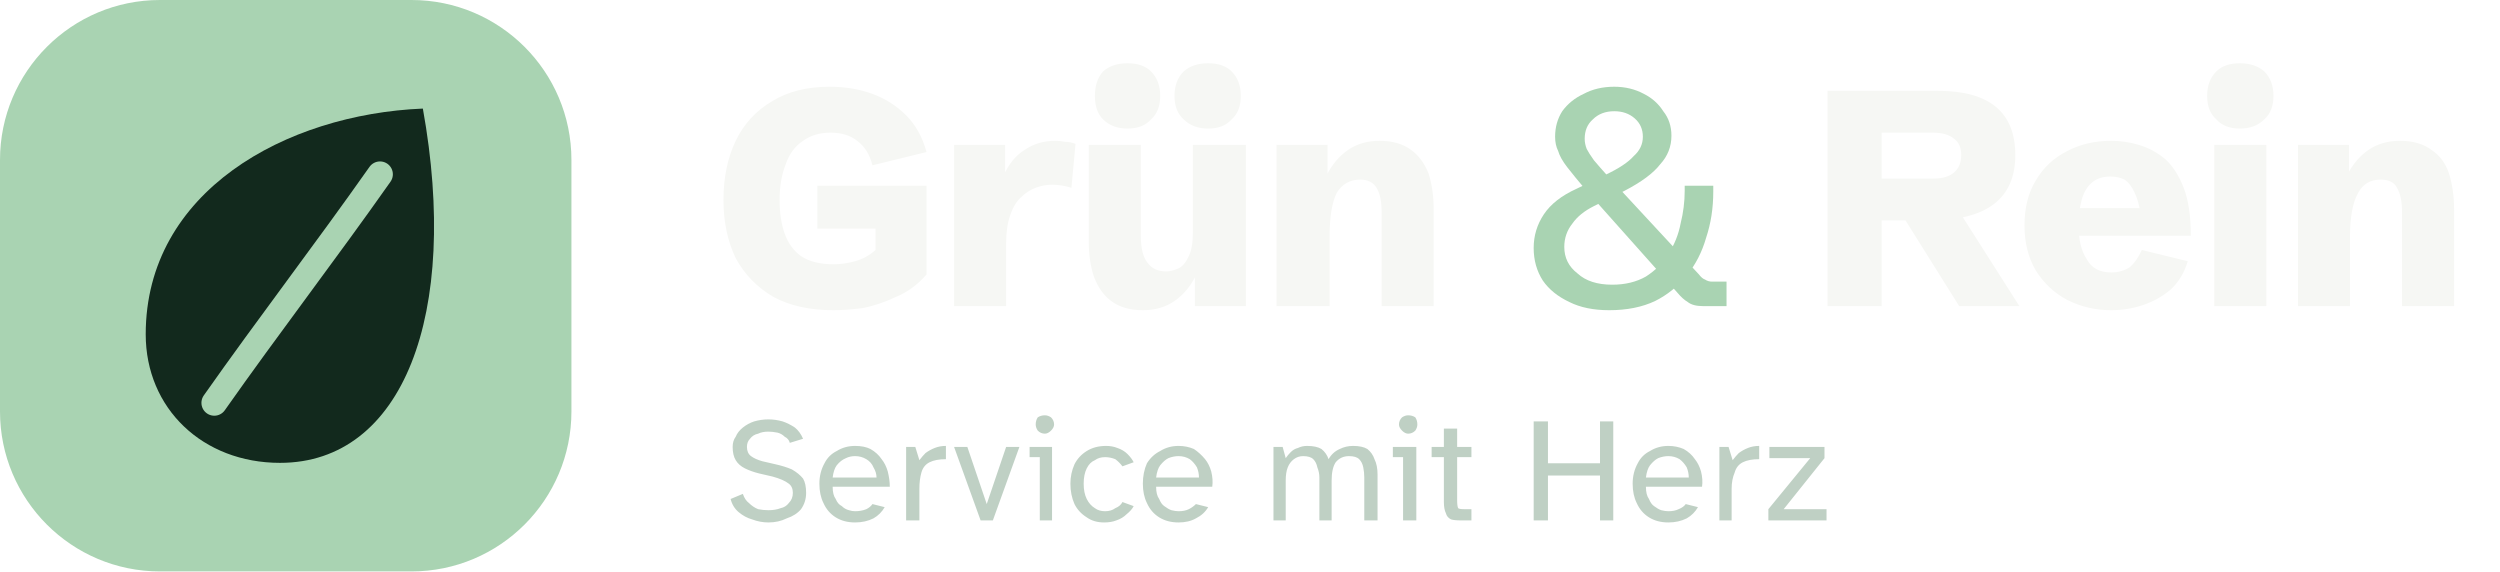
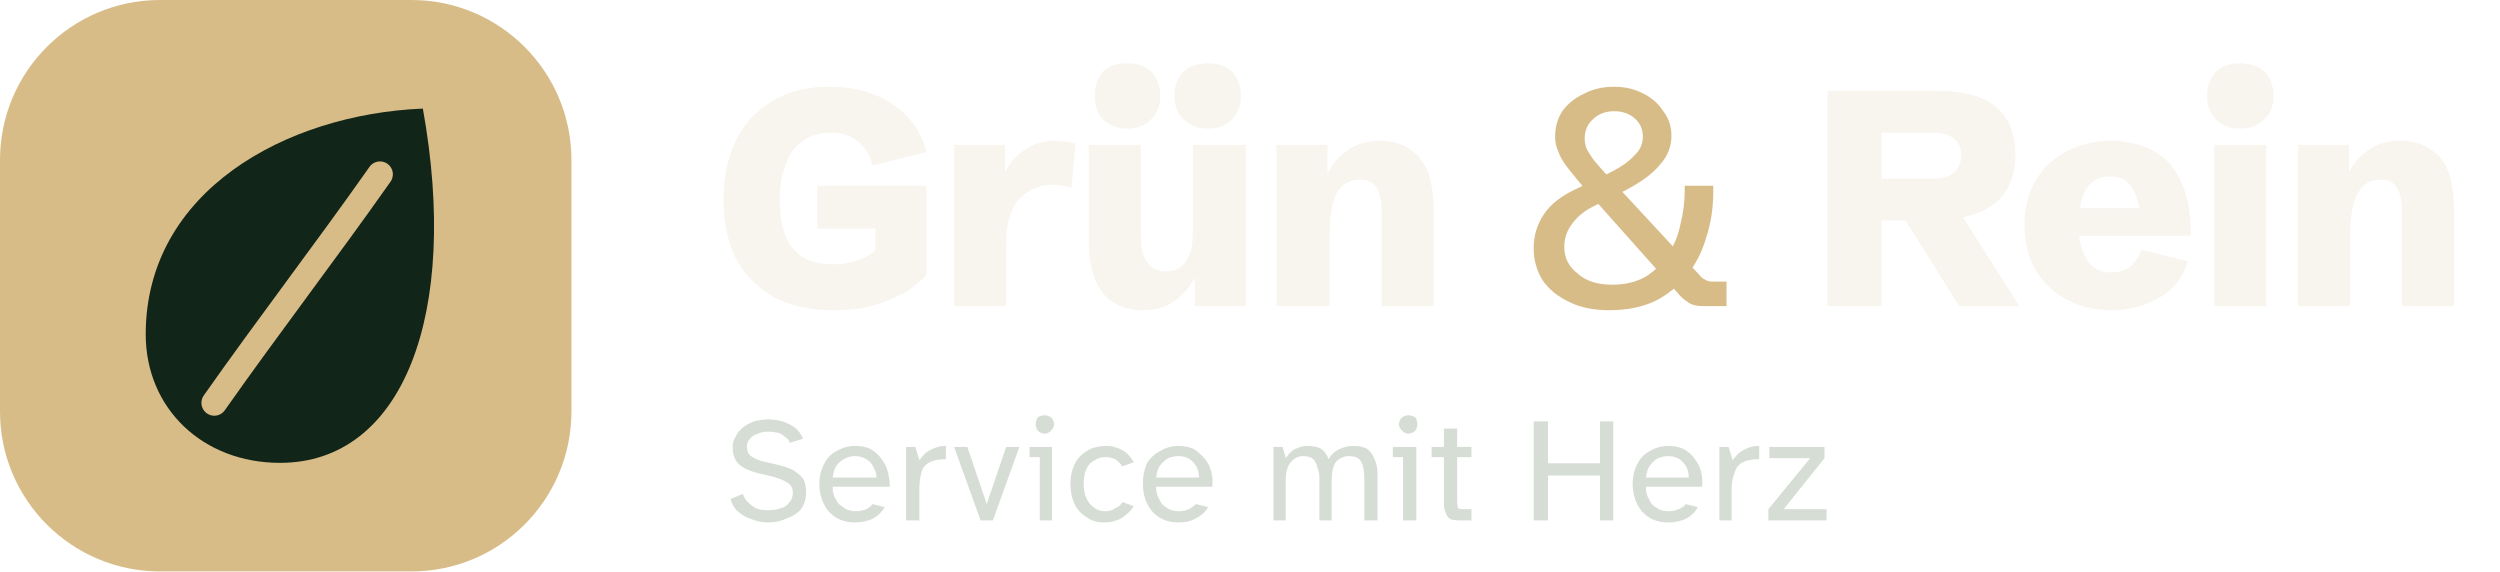
<svg xmlns="http://www.w3.org/2000/svg" viewBox="0 0 245 56" width="245" height="56" role="img" aria-labelledby="t">
  <g transform="translate(0 0) scale(0.56)">
-     <rect width="100" height="100" rx="28" fill="#A9D3B2" />
-     <path d="M74 19C50 20 25.5 33.5 25.5 58.5 25.5 71.5 35.5 81 49 81 70.5 81 80.5 55 74 19Z" fill="#12291D" />
-     <path d="M37.5 70.5C47 57 57 44 66.5 30.5" fill="none" stroke="#A9D3B2" stroke-width="4.5" stroke-linecap="round" />
+     <rect width="100" height="100" rx="28" fill="#D8BC88" />
+     <path d="M74 19C50 20 25.5 33.5 25.5 58.5 25.5 71.5 35.5 81 49 81 70.5 81 80.5 55 74 19Z" fill="#122519" />
+     <path d="M37.5 70.5C47 57 57 44 66.5 30.5" fill="none" stroke="#D8BC88" stroke-width="4.5" stroke-linecap="round" />
  </g>
-   <path fill="#F6F7F4" d="M81.7 30.4Q78.2 30.4 75.8 29.1Q73.4 27.7 72.1 25.3Q70.9 22.8 70.9 19.6Q70.9 16.3 72.1 13.8Q73.3 11.3 75.7 9.9Q78 8.5 81.3 8.5Q83.6 8.5 85.5 9.2Q87.4 9.9 88.8 11.3Q90.2 12.7 90.8 14.9L85.5 16.2Q85.1 14.6 84 13.8Q83 13 81.4 13Q79.8 13 78.7 13.8Q77.5 14.6 77 16.1Q76.4 17.6 76.4 19.6Q76.4 21.5 76.9 22.9Q77.4 24.3 78.5 25.1Q79.7 25.9 81.7 25.9Q82.7 25.9 83.8 25.6Q84.9 25.3 85.8 24.5L85.8 21.2L87.8 22.4L80.1 22.4L80.1 18.2L90.8 18.2L90.8 26.9Q89.5 28.4 87.8 29.1Q86.1 29.9 84.5 30.2Q82.9 30.4 81.7 30.4ZM93.5 30L93.5 14.2L98.5 14.2L98.5 17.8L98.3 17.3Q99.1 15.5 100.4 14.7Q101.7 13.8 103.4 13.8Q103.9 13.8 104.4 13.9Q104.9 13.9 105.4 14.1L105 18.4Q104 18.1 103.1 18.1Q102.3 18.1 101.5 18.4Q100.7 18.7 100.1 19.3Q99.4 19.9 99 21.1Q98.6 22.2 98.6 23.9L98.6 30ZM112 30.4Q110.1 30.4 108.9 29.5Q107.8 28.7 107.2 27.1Q106.7 25.6 106.7 23.7L106.7 14.2L111.8 14.2L111.8 23.1Q111.8 25 112.5 25.8Q113.1 26.6 114.3 26.6Q114.8 26.6 115.5 26.3Q116.1 26 116.5 25.1Q116.9 24.3 116.9 22.8L116.9 14.2L122.1 14.2L122.1 30L117.1 30L117.1 26.3L117.2 27Q116.4 28.6 115.1 29.5Q113.8 30.4 112 30.4ZM110.5 12.6Q109 12.6 108.1 11.7Q107.3 10.9 107.3 9.4Q107.3 7.9 108.1 7Q109 6.2 110.5 6.2Q112 6.2 112.8 7Q113.7 7.9 113.7 9.4Q113.7 10.9 112.8 11.7Q112 12.6 110.5 12.6ZM118.4 12.6Q116.9 12.6 116 11.7Q115.1 10.9 115.1 9.4Q115.1 7.9 116 7Q116.9 6.2 118.4 6.2Q119.9 6.2 120.7 7Q121.6 7.9 121.6 9.4Q121.6 10.9 120.7 11.7Q119.9 12.6 118.4 12.6ZM125.1 30L125.1 14.2L130.1 14.2L130.1 17.9L130 17.2Q130.8 15.6 132.1 14.7Q133.4 13.8 135.2 13.8Q137.1 13.8 138.3 14.7Q139.4 15.5 140 17Q140.5 18.6 140.5 20.5L140.5 30L135.4 30L135.4 20.8Q135.4 19.2 134.9 18.4Q134.4 17.6 133.3 17.6Q131.8 17.6 131 18.9Q130.3 20.3 130.3 23.2L130.3 30ZM179.1 30L179.1 8.9L189.9 8.9Q197.5 8.9 197.5 15.2Q197.5 21.6 189.1 21.6L184.4 21.6L184.4 30ZM192 30L185.8 20.1L191.6 20.1L197.9 30ZM184.4 17.5L189.5 17.5Q190.8 17.5 191.5 16.9Q192.2 16.3 192.2 15.2Q192.2 14.1 191.5 13.6Q190.8 13 189.4 13L184.4 13ZM206.9 30.4Q204.6 30.4 202.6 29.4Q200.7 28.4 199.5 26.5Q198.4 24.6 198.4 22.1Q198.4 19.5 199.5 17.7Q200.6 15.8 202.6 14.8Q204.5 13.8 206.9 13.8Q208.3 13.8 209.6 14.2Q211 14.6 212.2 15.6Q213.3 16.6 214 18.4Q214.7 20.2 214.7 23.1L201.7 23.1L201.7 20.4L210.1 20.4L209.8 21.1Q209.6 19.7 209.2 18.9Q208.8 18 208.2 17.6Q207.6 17.3 206.8 17.3Q205.7 17.3 205 17.9Q204.3 18.5 204 19.6Q203.7 20.7 203.7 22.1Q203.7 24.2 204.5 25.4Q205.2 26.7 206.9 26.7Q207.9 26.7 208.7 26.2Q209.4 25.6 209.9 24.5L214.4 25.6Q213.9 27.3 212.7 28.4Q211.5 29.4 210 29.9Q208.5 30.4 206.9 30.4ZM217 30L217 14.2L222.1 14.2L222.1 30ZM219.5 12.6Q218 12.6 217.2 11.7Q216.3 10.9 216.3 9.4Q216.3 7.9 217.2 7Q218 6.2 219.5 6.2Q221 6.2 221.9 7Q222.8 7.9 222.8 9.4Q222.8 10.9 221.9 11.7Q221 12.6 219.5 12.6ZM225.2 30L225.2 14.2L230.2 14.2L230.2 17.9L230 17.2Q230.8 15.6 232.1 14.7Q233.4 13.8 235.2 13.8Q237.1 13.8 238.3 14.7Q239.5 15.5 240 17Q240.5 18.6 240.5 20.5L240.5 30L235.4 30L235.4 20.8Q235.4 19.2 234.9 18.4Q234.5 17.6 233.3 17.6Q231.8 17.6 231.1 18.9Q230.3 20.3 230.3 23.2L230.3 30Z" />
-   <path fill="#A9D3B2" d="M157.7 30.4Q155.4 30.4 153.8 29.6Q152.1 28.8 151.2 27.5Q150.3 26.1 150.3 24.3Q150.3 22.5 151.3 21Q152.3 19.5 154.5 18.5L157.4 17.1Q159.3 16.2 160.1 15.3Q161 14.5 161 13.4Q161 12.3 160.2 11.6Q159.4 10.9 158.2 10.9Q156.9 10.9 156.1 11.7Q155.3 12.4 155.3 13.6Q155.3 14.1 155.5 14.6Q155.7 15 156.2 15.7Q156.7 16.3 157.6 17.3L166.5 26.9Q166.8 27.3 167.1 27.4Q167.4 27.6 167.8 27.6L169.2 27.6L169.2 30L166.9 30Q165.9 30 165.4 29.6Q164.9 29.3 164.4 28.7L155.4 18.6Q154.3 17.3 153.6 16.4Q152.9 15.5 152.7 14.8Q152.4 14.2 152.4 13.4Q152.4 12 153.1 10.9Q153.9 9.8 155.2 9.2Q156.5 8.5 158.2 8.5Q159.8 8.5 161.1 9.2Q162.3 9.8 163 10.9Q163.8 11.9 163.8 13.3Q163.8 14.9 162.7 16.1Q161.7 17.4 159.2 18.7L156.2 20.2Q154.8 20.9 154.1 21.9Q153.3 22.9 153.3 24.2Q153.3 25.8 154.6 26.8Q155.8 27.9 158 27.9Q159.9 27.9 161.3 27.1Q162.7 26.2 163.5 24.9Q164.4 23.5 164.7 21.9Q165.1 20.3 165.1 18.7L165.1 18.2L167.9 18.2L167.9 18.8Q167.9 21.2 167.2 23.3Q166.6 25.4 165.3 27Q164 28.6 162.2 29.5Q160.3 30.4 157.7 30.4Z" />
-   <path fill="#BFD0C4" d="M75.3 51.2Q74.5 51.2 73.7 50.9Q73 50.7 72.4 50.2Q71.8 49.7 71.6 48.9L72.8 48.4Q73 49 73.4 49.3Q73.8 49.7 74.3 49.9Q74.8 50 75.3 50Q76 50 76.5 49.8Q77 49.7 77.3 49.3Q77.7 48.9 77.7 48.3Q77.7 47.7 77.3 47.4Q76.8 47 75.7 46.7L74.4 46.4Q73.6 46.2 73 45.9Q72.4 45.6 72.1 45.1Q71.8 44.6 71.8 43.8Q71.8 43.2 72.1 42.8Q72.3 42.3 72.8 41.9Q73.3 41.5 73.9 41.3Q74.6 41.1 75.3 41.1Q76 41.1 76.7 41.3Q77.3 41.5 77.9 41.9Q78.4 42.3 78.7 43L77.4 43.4Q77.3 43 76.9 42.8Q76.6 42.5 76.2 42.4Q75.7 42.3 75.3 42.3Q74.7 42.3 74.3 42.5Q73.8 42.6 73.5 43Q73.2 43.3 73.2 43.8Q73.2 44.4 73.6 44.7Q74 45 74.7 45.2L76 45.5Q76.9 45.7 77.6 46Q78.3 46.4 78.7 46.9Q79 47.4 79 48.3Q79 49.2 78.5 49.9Q78 50.5 77.1 50.8Q76.3 51.2 75.3 51.2ZM83.8 51.2Q82.7 51.2 81.9 50.7Q81.1 50.2 80.7 49.3Q80.3 48.5 80.3 47.4Q80.3 46.3 80.8 45.4Q81.2 44.6 82 44.2Q82.8 43.7 83.8 43.7Q84.7 43.7 85.3 44Q86 44.4 86.4 45Q86.8 45.5 87 46.2Q87.2 47 87.2 47.7L81.6 47.7Q81.6 48.5 81.9 48.9Q82.1 49.4 82.5 49.6Q82.8 49.9 83.2 50Q83.5 50.1 83.8 50.1Q84.4 50.1 84.9 49.9Q85.3 49.7 85.5 49.4L86.7 49.7Q86.3 50.4 85.6 50.8Q84.8 51.2 83.8 51.2ZM81.6 46.8L85.9 46.8Q85.9 46.3 85.6 45.8Q85.4 45.3 84.9 45Q84.4 44.7 83.8 44.7Q83.3 44.7 82.9 44.9Q82.4 45.1 82 45.6Q81.7 46 81.6 46.8ZM88.8 51L88.8 43.8L89.7 43.8L90.1 45.1Q90.4 44.7 90.7 44.4Q91.1 44.1 91.6 43.9Q92.1 43.7 92.7 43.7L92.7 45Q91.7 45 91.1 45.3Q90.5 45.6 90.3 46.3Q90.1 47 90.1 47.9L90.1 51ZM96.1 51L93.5 43.8L94.8 43.8L96.7 49.4L98.6 43.8L99.9 43.8L97.3 51ZM101.9 51L101.9 44.8L100.9 44.8L100.9 43.8L103.1 43.8L103.1 51ZM102.4 42.5Q102 42.5 101.7 42.2Q101.5 41.9 101.5 41.6Q101.5 41.2 101.7 40.9Q102 40.7 102.4 40.7Q102.7 40.7 103 40.9Q103.3 41.2 103.3 41.6Q103.3 41.9 103 42.2Q102.7 42.5 102.4 42.5ZM108.2 51.2Q107.2 51.2 106.5 50.7Q105.7 50.2 105.3 49.4Q104.9 48.5 104.9 47.4Q104.9 46.4 105.3 45.5Q105.7 44.7 106.5 44.2Q107.3 43.7 108.4 43.7Q109 43.7 109.5 43.9Q110.1 44.1 110.5 44.5Q110.9 44.9 111.1 45.3L110 45.7Q109.7 45.3 109.3 45Q108.8 44.8 108.3 44.8Q107.7 44.8 107.3 45.1Q106.8 45.3 106.5 45.9Q106.2 46.5 106.2 47.4Q106.2 48.3 106.5 48.9Q106.8 49.5 107.3 49.8Q107.7 50.1 108.3 50.1Q108.9 50.1 109.3 49.8Q109.8 49.6 110 49.2L111.1 49.6Q110.9 50 110.4 50.4Q110 50.8 109.4 51Q108.9 51.2 108.2 51.2ZM115.5 51.2Q114.4 51.2 113.6 50.7Q112.8 50.2 112.4 49.3Q112 48.5 112 47.4Q112 46.3 112.4 45.4Q112.9 44.6 113.7 44.2Q114.5 43.7 115.5 43.7Q116.3 43.7 117 44Q117.6 44.4 118.1 45Q118.5 45.5 118.7 46.2Q118.9 47 118.8 47.7L113.3 47.7Q113.3 48.5 113.6 48.9Q113.8 49.4 114.1 49.6Q114.5 49.9 114.8 50Q115.2 50.1 115.5 50.1Q116.1 50.1 116.5 49.9Q116.9 49.7 117.2 49.4L118.4 49.7Q118 50.4 117.2 50.8Q116.5 51.2 115.5 51.2ZM113.3 46.8L117.5 46.8Q117.5 46.3 117.3 45.8Q117 45.3 116.6 45Q116.1 44.7 115.5 44.7Q115 44.7 114.5 44.9Q114.1 45.1 113.7 45.6Q113.4 46 113.3 46.8ZM124.8 51L124.8 43.8L125.7 43.8L126 44.9Q126.2 44.6 126.5 44.3Q126.8 44 127.2 43.9Q127.6 43.7 128.1 43.7Q129 43.7 129.5 44Q130 44.4 130.2 45Q130.6 44.3 131.3 44Q131.9 43.7 132.6 43.7Q133.5 43.7 134 44Q134.5 44.4 134.7 45Q135 45.6 135 46.5L135 51L133.7 51L133.7 46.8Q133.7 46.3 133.6 45.8Q133.5 45.3 133.2 45Q132.9 44.7 132.2 44.7Q131.4 44.7 130.9 45.3Q130.5 45.9 130.5 47.1L130.5 51L129.3 51L129.3 46.8Q129.3 46.3 129.1 45.8Q129 45.3 128.7 45Q128.4 44.7 127.7 44.7Q127.2 44.7 126.8 45Q126.4 45.3 126.2 45.8Q126 46.3 126 47.1L126 51ZM137.5 51L137.5 44.8L136.5 44.8L136.5 43.8L138.8 43.8L138.8 51ZM138 42.5Q137.7 42.5 137.4 42.2Q137.1 41.9 137.1 41.6Q137.1 41.2 137.4 40.9Q137.7 40.7 138 40.7Q138.4 40.7 138.7 40.9Q138.9 41.2 138.9 41.6Q138.9 41.9 138.7 42.2Q138.4 42.5 138 42.5ZM143.2 51Q142.5 51 142.2 50.9Q141.8 50.7 141.7 50.3Q141.5 49.9 141.5 49.2L141.5 44.8L140.3 44.8L140.3 43.8L141.5 43.8L141.5 42L142.8 42L142.8 43.8L144.2 43.8L144.2 44.8L142.8 44.8L142.8 49Q142.8 49.6 142.9 49.8Q143 49.9 143.5 49.9L144.2 49.9L144.2 51ZM150.3 51L150.3 41.3L151.7 41.3L151.7 45.4L156.8 45.4L156.8 41.3L158.1 41.3L158.1 51L156.8 51L156.8 46.6L151.7 46.6L151.7 51ZM163.5 51.2Q162.4 51.2 161.6 50.7Q160.8 50.2 160.4 49.3Q160 48.5 160 47.4Q160 46.3 160.5 45.4Q160.9 44.6 161.7 44.2Q162.5 43.7 163.5 43.7Q164.3 43.7 165 44Q165.7 44.4 166.1 45Q166.5 45.5 166.7 46.2Q166.9 47 166.8 47.7L161.3 47.7Q161.3 48.5 161.6 48.9Q161.8 49.4 162.1 49.6Q162.5 49.9 162.8 50Q163.2 50.1 163.5 50.1Q164.1 50.1 164.5 49.9Q165 49.7 165.2 49.4L166.4 49.7Q166 50.4 165.3 50.8Q164.5 51.2 163.5 51.2ZM161.3 46.8L165.5 46.8Q165.5 46.3 165.3 45.8Q165 45.3 164.6 45Q164.1 44.7 163.5 44.7Q163 44.7 162.5 44.9Q162.1 45.1 161.7 45.6Q161.4 46 161.3 46.8ZM168.5 51L168.5 43.8L169.4 43.8L169.8 45.1Q170.1 44.7 170.4 44.4Q170.8 44.1 171.3 43.9Q171.8 43.7 172.4 43.7L172.4 45Q171.4 45 170.8 45.3Q170.2 45.6 170 46.3Q169.7 47 169.7 47.9L169.7 51ZM173.3 51L173.3 49.9L177.4 44.9L173.4 44.9L173.4 43.8L178.8 43.8L178.8 44.9L174.8 49.9L179 49.9L179 51Z" />
+   <path fill="#F8F5EF" d="M81.7 30.4Q78.2 30.4 75.8 29.1Q73.4 27.7 72.1 25.3Q70.9 22.8 70.9 19.6Q70.9 16.3 72.1 13.8Q73.3 11.3 75.7 9.9Q78 8.5 81.3 8.5Q83.6 8.5 85.5 9.2Q87.4 9.9 88.8 11.3Q90.2 12.7 90.8 14.9L85.5 16.2Q85.1 14.6 84 13.8Q83 13 81.4 13Q79.8 13 78.7 13.8Q77.5 14.6 77 16.1Q76.4 17.6 76.4 19.6Q76.4 21.5 76.9 22.9Q77.4 24.3 78.5 25.1Q79.7 25.9 81.7 25.9Q82.7 25.9 83.8 25.6Q84.9 25.3 85.8 24.5L85.8 21.2L87.8 22.4L80.1 22.4L80.1 18.2L90.8 18.2L90.8 26.9Q89.5 28.4 87.8 29.1Q86.1 29.9 84.5 30.2Q82.9 30.4 81.7 30.4ZM93.5 30L93.5 14.2L98.5 14.2L98.5 17.8L98.3 17.3Q99.1 15.5 100.4 14.7Q101.7 13.8 103.4 13.8Q103.9 13.8 104.4 13.9Q104.9 13.9 105.4 14.1L105 18.4Q104 18.1 103.1 18.1Q102.3 18.1 101.5 18.4Q100.7 18.7 100.1 19.3Q99.4 19.9 99 21.1Q98.6 22.2 98.6 23.9L98.6 30ZM112 30.4Q110.1 30.4 108.9 29.5Q107.8 28.7 107.2 27.1Q106.7 25.6 106.7 23.7L106.7 14.2L111.8 14.2L111.8 23.1Q111.8 25 112.5 25.8Q113.1 26.6 114.3 26.6Q114.8 26.6 115.5 26.3Q116.1 26 116.5 25.1Q116.9 24.3 116.9 22.8L116.9 14.2L122.1 14.2L122.1 30L117.1 30L117.1 26.3L117.2 27Q116.4 28.6 115.1 29.5Q113.8 30.4 112 30.4ZM110.5 12.6Q109 12.6 108.1 11.7Q107.3 10.9 107.3 9.4Q107.3 7.9 108.1 7Q109 6.2 110.5 6.2Q112 6.2 112.8 7Q113.7 7.9 113.7 9.4Q113.7 10.9 112.8 11.7Q112 12.6 110.5 12.6ZM118.4 12.6Q116.9 12.6 116 11.7Q115.1 10.9 115.1 9.4Q115.1 7.9 116 7Q116.9 6.2 118.4 6.2Q119.9 6.2 120.7 7Q121.6 7.9 121.6 9.4Q121.6 10.9 120.7 11.7Q119.9 12.6 118.4 12.6ZM125.1 30L125.1 14.2L130.1 14.2L130.1 17.9L130 17.2Q130.8 15.6 132.1 14.7Q133.4 13.8 135.2 13.8Q137.1 13.8 138.3 14.7Q139.4 15.5 140 17Q140.5 18.6 140.5 20.5L140.5 30L135.4 30L135.4 20.8Q135.4 19.2 134.9 18.4Q134.4 17.6 133.3 17.6Q131.8 17.6 131 18.9Q130.3 20.3 130.3 23.2L130.3 30ZM179.1 30L179.1 8.9L189.9 8.9Q197.5 8.9 197.5 15.2Q197.5 21.6 189.1 21.6L184.4 21.6L184.4 30ZM192 30L185.8 20.1L191.6 20.1L197.9 30ZM184.4 17.5L189.5 17.5Q190.8 17.5 191.5 16.9Q192.2 16.3 192.2 15.2Q192.2 14.1 191.5 13.6Q190.8 13 189.4 13L184.4 13ZM206.9 30.4Q204.6 30.4 202.6 29.4Q200.7 28.4 199.5 26.5Q198.4 24.6 198.4 22.1Q198.4 19.5 199.5 17.7Q200.6 15.8 202.6 14.8Q204.5 13.8 206.9 13.8Q208.3 13.8 209.6 14.2Q211 14.6 212.2 15.6Q213.3 16.6 214 18.4Q214.7 20.2 214.7 23.1L201.7 23.1L201.7 20.4L210.1 20.4L209.8 21.1Q209.6 19.7 209.2 18.9Q208.8 18 208.2 17.6Q207.6 17.3 206.8 17.3Q205.7 17.3 205 17.9Q204.3 18.5 204 19.6Q203.7 20.7 203.7 22.1Q203.7 24.2 204.5 25.4Q205.2 26.7 206.9 26.7Q207.9 26.7 208.7 26.2Q209.4 25.6 209.9 24.5L214.4 25.6Q213.9 27.3 212.7 28.4Q211.5 29.4 210 29.9Q208.5 30.4 206.9 30.4ZM217 30L217 14.2L222.1 14.2L222.1 30ZM219.5 12.6Q218 12.6 217.2 11.7Q216.3 10.9 216.3 9.4Q216.3 7.9 217.2 7Q218 6.2 219.5 6.2Q221 6.2 221.9 7Q222.8 7.9 222.8 9.4Q222.8 10.9 221.9 11.7Q221 12.6 219.5 12.6ZM225.2 30L225.2 14.2L230.2 14.2L230.2 17.9L230 17.2Q230.8 15.6 232.1 14.7Q233.4 13.8 235.2 13.8Q237.1 13.8 238.3 14.7Q239.5 15.5 240 17Q240.5 18.6 240.5 20.5L240.5 30L235.4 30L235.4 20.8Q235.4 19.2 234.9 18.4Q234.5 17.6 233.3 17.6Q231.8 17.6 231.1 18.9Q230.3 20.3 230.3 23.2L230.3 30Z" />
+   <path fill="#D8BC88" d="M157.7 30.4Q155.4 30.4 153.8 29.6Q152.1 28.8 151.2 27.5Q150.3 26.1 150.3 24.3Q150.3 22.5 151.3 21Q152.3 19.5 154.5 18.5L157.4 17.1Q159.3 16.2 160.1 15.3Q161 14.5 161 13.4Q161 12.3 160.2 11.6Q159.4 10.9 158.2 10.9Q156.9 10.9 156.1 11.7Q155.3 12.4 155.3 13.6Q155.3 14.1 155.5 14.6Q155.7 15 156.2 15.7Q156.7 16.3 157.6 17.3L166.5 26.9Q166.8 27.3 167.1 27.4Q167.4 27.6 167.8 27.6L169.2 27.6L169.2 30L166.9 30Q165.9 30 165.4 29.6Q164.9 29.3 164.4 28.7L155.4 18.6Q154.3 17.3 153.6 16.4Q152.9 15.5 152.7 14.8Q152.4 14.2 152.4 13.4Q152.4 12 153.1 10.9Q153.9 9.8 155.2 9.2Q156.5 8.5 158.2 8.5Q159.8 8.5 161.1 9.2Q162.3 9.8 163 10.9Q163.8 11.9 163.8 13.3Q163.8 14.9 162.7 16.1Q161.7 17.4 159.2 18.7L156.2 20.2Q154.8 20.9 154.1 21.9Q153.3 22.9 153.3 24.2Q153.3 25.8 154.6 26.8Q155.8 27.9 158 27.9Q159.9 27.9 161.3 27.1Q162.7 26.2 163.5 24.9Q164.4 23.5 164.7 21.9Q165.1 20.3 165.1 18.7L165.1 18.2L167.9 18.2L167.9 18.8Q167.9 21.2 167.2 23.3Q166.6 25.4 165.3 27Q164 28.6 162.2 29.5Q160.3 30.4 157.7 30.4Z" />
+   <path fill="#D6DDD5" d="M75.3 51.2Q74.5 51.2 73.7 50.9Q73 50.7 72.4 50.2Q71.8 49.7 71.6 48.9L72.8 48.4Q73 49 73.4 49.3Q73.8 49.7 74.3 49.9Q74.8 50 75.3 50Q76 50 76.5 49.8Q77 49.7 77.3 49.3Q77.7 48.9 77.7 48.3Q77.7 47.7 77.3 47.4Q76.8 47 75.7 46.7L74.4 46.4Q73.6 46.2 73 45.9Q72.4 45.6 72.1 45.1Q71.8 44.6 71.8 43.8Q71.8 43.2 72.1 42.8Q72.3 42.3 72.8 41.9Q73.3 41.5 73.9 41.3Q74.6 41.1 75.3 41.1Q76 41.1 76.7 41.3Q77.3 41.5 77.9 41.9Q78.4 42.3 78.7 43L77.4 43.4Q77.3 43 76.9 42.8Q76.6 42.5 76.2 42.4Q75.7 42.3 75.3 42.3Q74.7 42.3 74.3 42.5Q73.8 42.6 73.5 43Q73.2 43.3 73.2 43.8Q73.2 44.4 73.6 44.7Q74 45 74.7 45.2L76 45.5Q76.9 45.7 77.6 46Q78.3 46.4 78.7 46.9Q79 47.4 79 48.3Q79 49.2 78.5 49.9Q78 50.5 77.1 50.8Q76.3 51.2 75.3 51.2ZM83.8 51.2Q82.7 51.2 81.9 50.7Q81.1 50.2 80.7 49.3Q80.3 48.5 80.3 47.4Q80.3 46.3 80.8 45.4Q81.2 44.6 82 44.2Q82.8 43.7 83.8 43.7Q84.7 43.7 85.3 44Q86 44.4 86.4 45Q86.8 45.5 87 46.2Q87.2 47 87.2 47.7L81.6 47.7Q81.6 48.5 81.9 48.9Q82.1 49.4 82.5 49.6Q82.8 49.9 83.2 50Q83.5 50.1 83.8 50.1Q84.4 50.1 84.9 49.9Q85.3 49.7 85.5 49.4L86.7 49.7Q86.3 50.4 85.6 50.8Q84.8 51.2 83.8 51.2ZM81.6 46.8L85.9 46.8Q85.9 46.3 85.6 45.8Q85.4 45.3 84.9 45Q84.4 44.7 83.8 44.7Q83.3 44.7 82.9 44.9Q82.4 45.1 82 45.6Q81.7 46 81.6 46.8ZM88.8 51L88.8 43.8L89.7 43.8L90.1 45.1Q90.4 44.7 90.7 44.4Q91.1 44.1 91.6 43.9Q92.1 43.7 92.7 43.7L92.7 45Q91.7 45 91.1 45.3Q90.5 45.6 90.3 46.3Q90.1 47 90.1 47.9L90.1 51ZM96.1 51L93.5 43.8L94.8 43.8L96.7 49.4L98.6 43.8L99.9 43.8L97.3 51ZM101.9 51L101.9 44.8L100.9 44.8L100.9 43.8L103.1 43.8L103.1 51ZM102.4 42.5Q102 42.5 101.7 42.2Q101.5 41.9 101.5 41.6Q101.5 41.2 101.7 40.9Q102 40.7 102.4 40.7Q102.7 40.7 103 40.9Q103.3 41.2 103.3 41.6Q103.3 41.9 103 42.2Q102.7 42.5 102.4 42.5ZM108.2 51.2Q107.2 51.2 106.5 50.7Q105.7 50.2 105.3 49.4Q104.9 48.5 104.9 47.4Q104.9 46.4 105.3 45.5Q105.7 44.7 106.5 44.2Q107.3 43.7 108.4 43.7Q109 43.7 109.5 43.9Q110.1 44.1 110.5 44.5Q110.9 44.9 111.1 45.3L110 45.7Q109.7 45.3 109.3 45Q108.8 44.8 108.3 44.8Q107.7 44.8 107.3 45.1Q106.8 45.3 106.5 45.9Q106.2 46.5 106.2 47.4Q106.2 48.3 106.5 48.9Q106.8 49.5 107.3 49.8Q107.7 50.1 108.3 50.1Q108.9 50.1 109.3 49.8Q109.8 49.6 110 49.2L111.1 49.6Q110.9 50 110.4 50.4Q110 50.8 109.4 51Q108.9 51.2 108.2 51.2ZM115.5 51.2Q114.4 51.2 113.6 50.7Q112.8 50.2 112.4 49.3Q112 48.5 112 47.4Q112 46.3 112.4 45.4Q112.9 44.6 113.7 44.2Q114.5 43.7 115.5 43.7Q116.3 43.7 117 44Q117.6 44.4 118.1 45Q118.5 45.5 118.7 46.2Q118.9 47 118.8 47.7L113.3 47.7Q113.3 48.5 113.6 48.9Q113.8 49.4 114.1 49.6Q114.5 49.9 114.8 50Q115.2 50.1 115.5 50.1Q116.1 50.1 116.5 49.9Q116.9 49.7 117.2 49.4L118.4 49.7Q118 50.4 117.2 50.8Q116.5 51.2 115.5 51.2ZM113.3 46.8L117.5 46.8Q117.5 46.3 117.3 45.8Q117 45.3 116.6 45Q116.1 44.7 115.5 44.7Q115 44.7 114.5 44.9Q114.1 45.1 113.7 45.6Q113.4 46 113.3 46.8ZM124.8 51L124.8 43.8L125.7 43.8L126 44.9Q126.2 44.6 126.5 44.3Q126.8 44 127.2 43.9Q127.6 43.7 128.1 43.7Q129 43.7 129.5 44Q130 44.4 130.2 45Q130.6 44.3 131.3 44Q131.9 43.7 132.6 43.7Q133.5 43.7 134 44Q134.5 44.4 134.7 45Q135 45.6 135 46.5L135 51L133.7 51L133.7 46.8Q133.7 46.3 133.6 45.8Q133.5 45.3 133.2 45Q132.9 44.7 132.2 44.7Q131.4 44.7 130.9 45.3Q130.5 45.9 130.5 47.1L130.5 51L129.3 51L129.3 46.8Q129.3 46.3 129.1 45.8Q129 45.3 128.7 45Q128.4 44.7 127.7 44.7Q127.2 44.7 126.8 45Q126.4 45.3 126.2 45.8Q126 46.3 126 47.1L126 51ZM137.5 51L137.5 44.8L136.5 44.8L136.5 43.8L138.8 43.8L138.8 51ZM138 42.5Q137.7 42.5 137.4 42.2Q137.1 41.9 137.1 41.6Q137.1 41.2 137.4 40.9Q137.7 40.7 138 40.7Q138.4 40.7 138.7 40.9Q138.9 41.2 138.9 41.6Q138.9 41.9 138.7 42.2Q138.4 42.5 138 42.5ZM143.2 51Q142.5 51 142.2 50.9Q141.8 50.7 141.7 50.3Q141.5 49.9 141.5 49.2L141.5 44.8L140.3 44.8L140.3 43.8L141.5 43.8L141.5 42L142.8 42L142.8 43.8L144.2 43.8L144.2 44.8L142.8 44.8L142.8 49Q142.8 49.6 142.9 49.8Q143 49.9 143.5 49.9L144.2 49.9L144.2 51ZM150.3 51L150.3 41.3L151.7 41.3L151.7 45.4L156.8 45.4L156.8 41.3L158.1 41.3L158.1 51L156.8 51L156.8 46.6L151.7 46.6L151.7 51ZM163.5 51.2Q162.4 51.2 161.6 50.7Q160.8 50.2 160.4 49.3Q160 48.5 160 47.4Q160 46.3 160.5 45.4Q160.9 44.6 161.7 44.2Q162.5 43.7 163.5 43.7Q164.3 43.7 165 44Q165.7 44.4 166.1 45Q166.5 45.5 166.7 46.2Q166.9 47 166.8 47.7L161.3 47.7Q161.3 48.5 161.6 48.9Q161.8 49.4 162.1 49.6Q162.5 49.9 162.8 50Q163.2 50.1 163.5 50.1Q164.1 50.1 164.5 49.9Q165 49.7 165.2 49.4L166.4 49.7Q166 50.4 165.3 50.8Q164.5 51.2 163.5 51.2ZM161.3 46.8L165.5 46.8Q165.5 46.3 165.3 45.8Q165 45.3 164.6 45Q164.1 44.7 163.5 44.7Q163 44.7 162.5 44.9Q162.1 45.1 161.7 45.6Q161.4 46 161.3 46.8ZM168.5 51L168.5 43.8L169.4 43.8L169.8 45.1Q170.1 44.7 170.4 44.4Q170.8 44.1 171.3 43.9Q171.8 43.7 172.4 43.7L172.4 45Q171.4 45 170.8 45.3Q170.2 45.6 170 46.3Q169.7 47 169.7 47.9L169.7 51ZM173.3 51L173.3 49.9L177.4 44.9L173.4 44.9L173.4 43.8L178.8 43.8L178.8 44.9L174.8 49.9L179 49.9L179 51Z" />
</svg>
